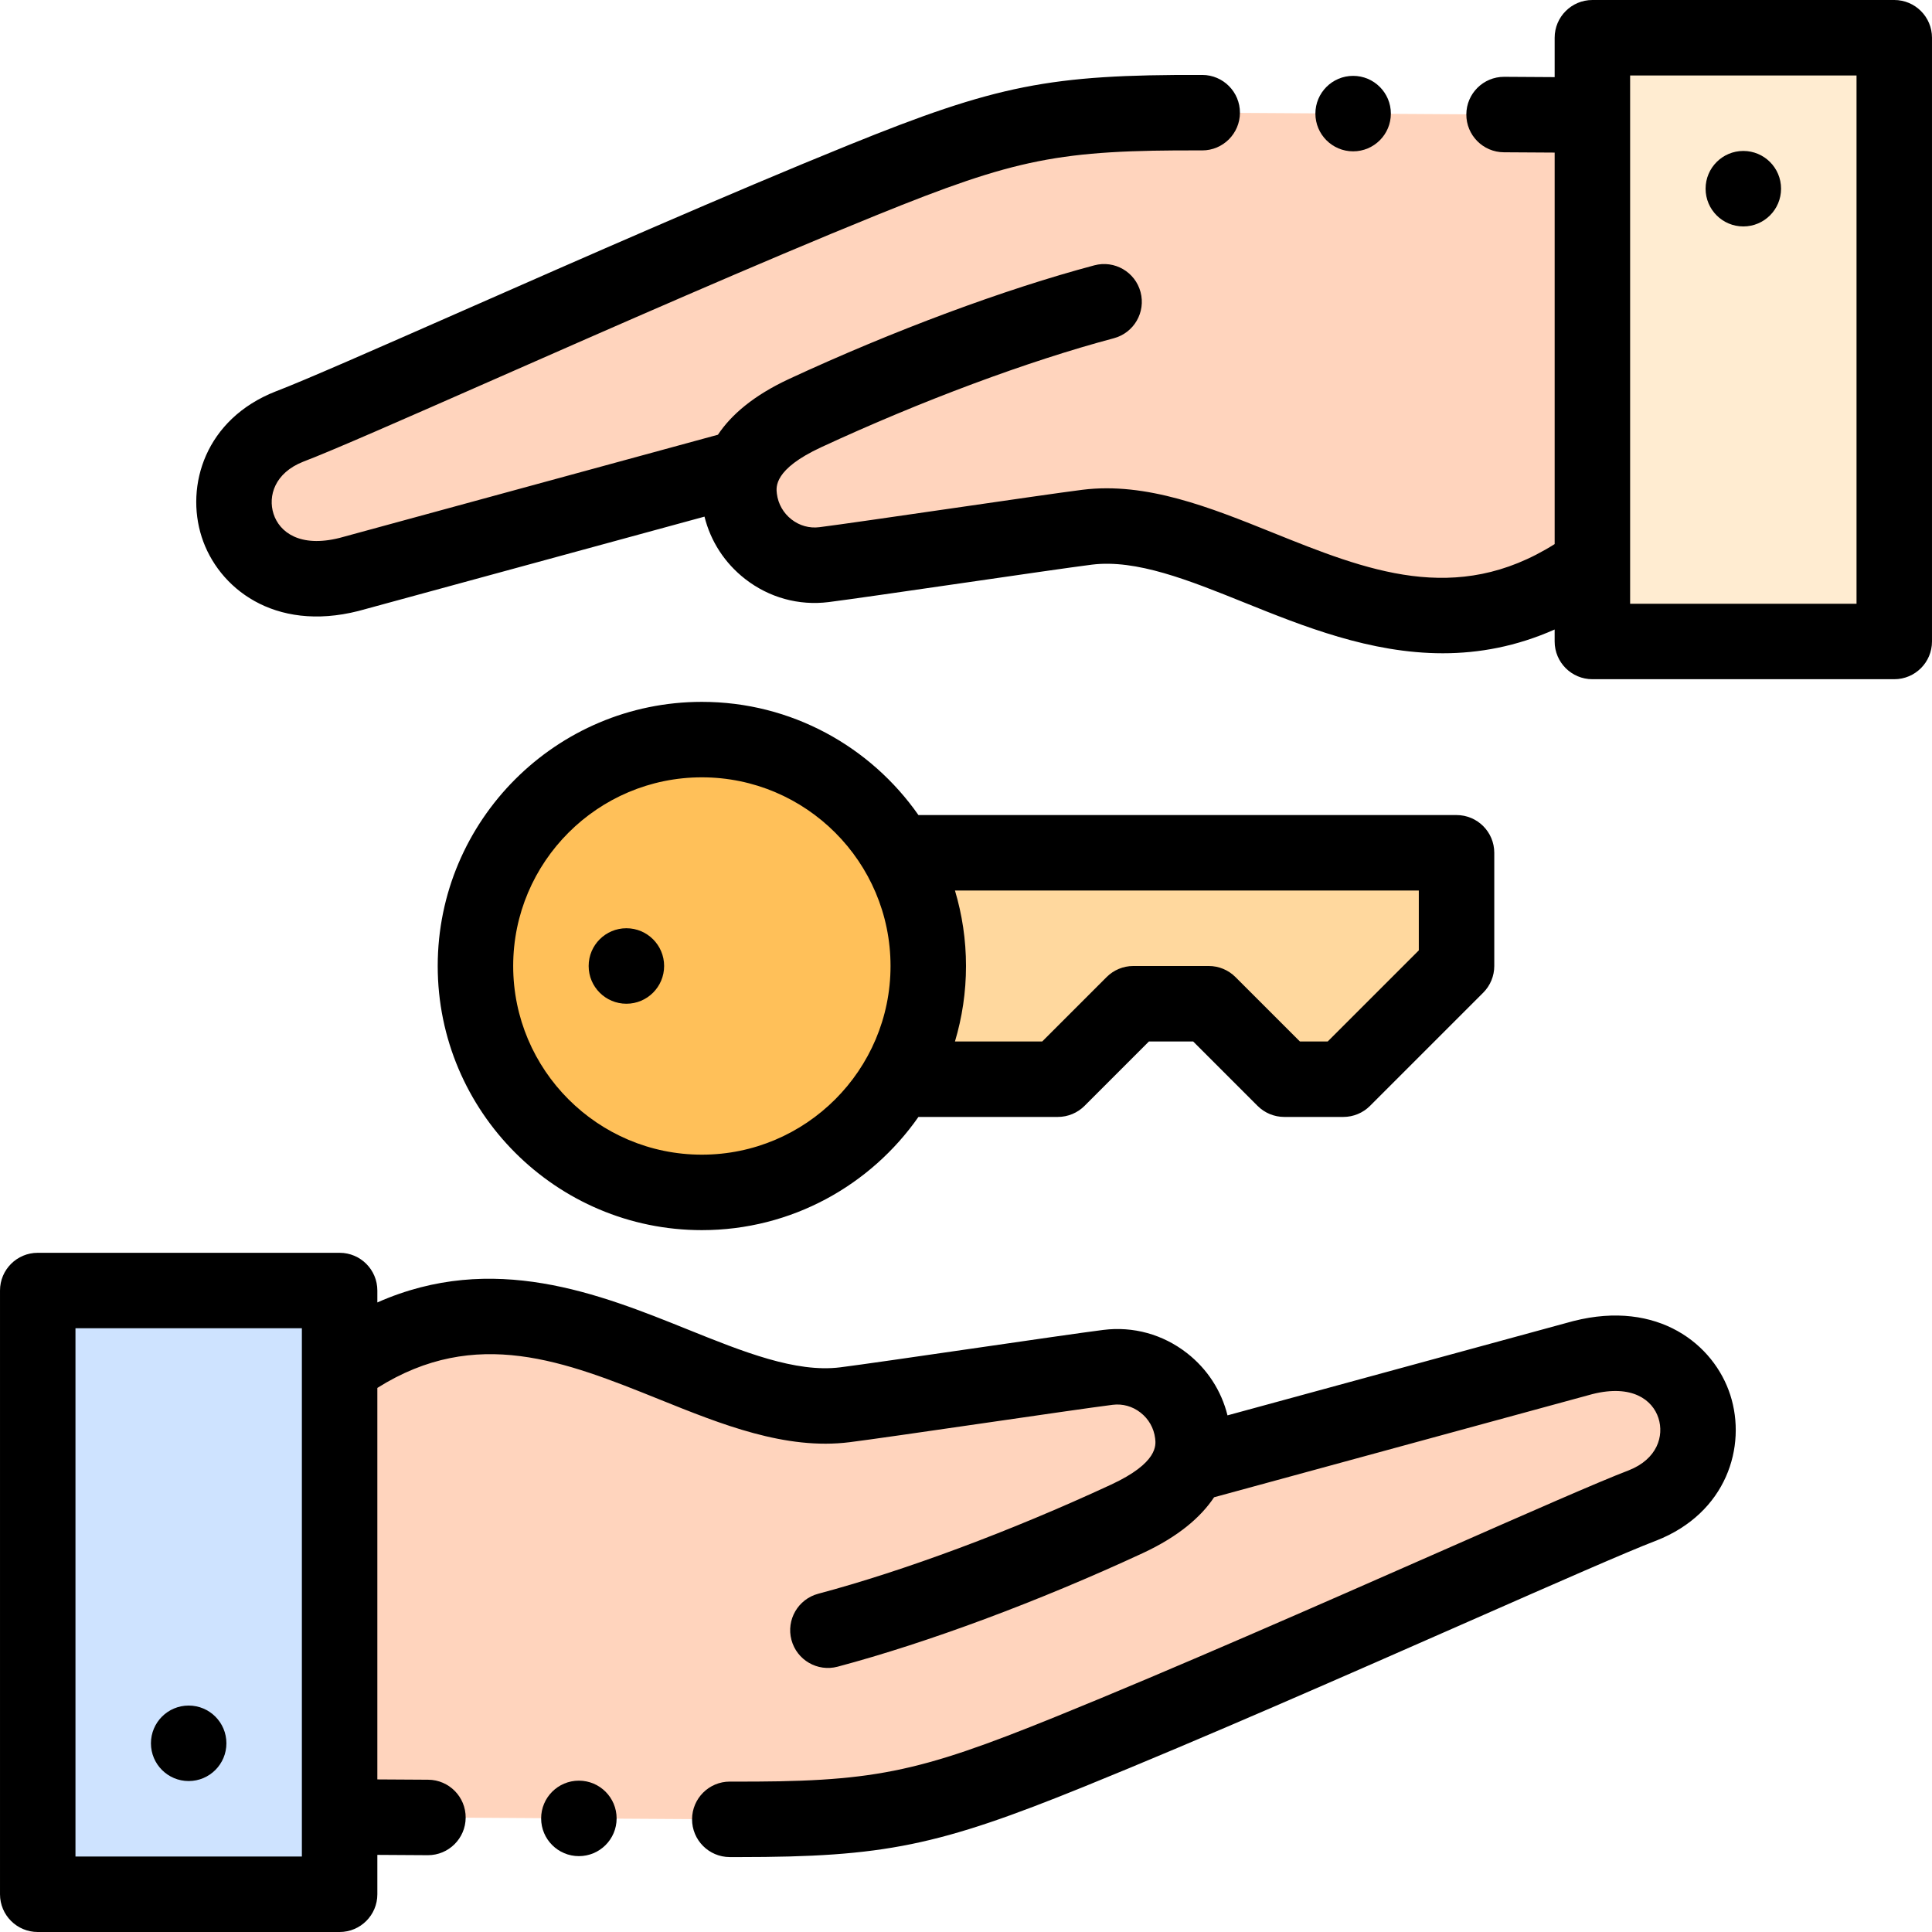
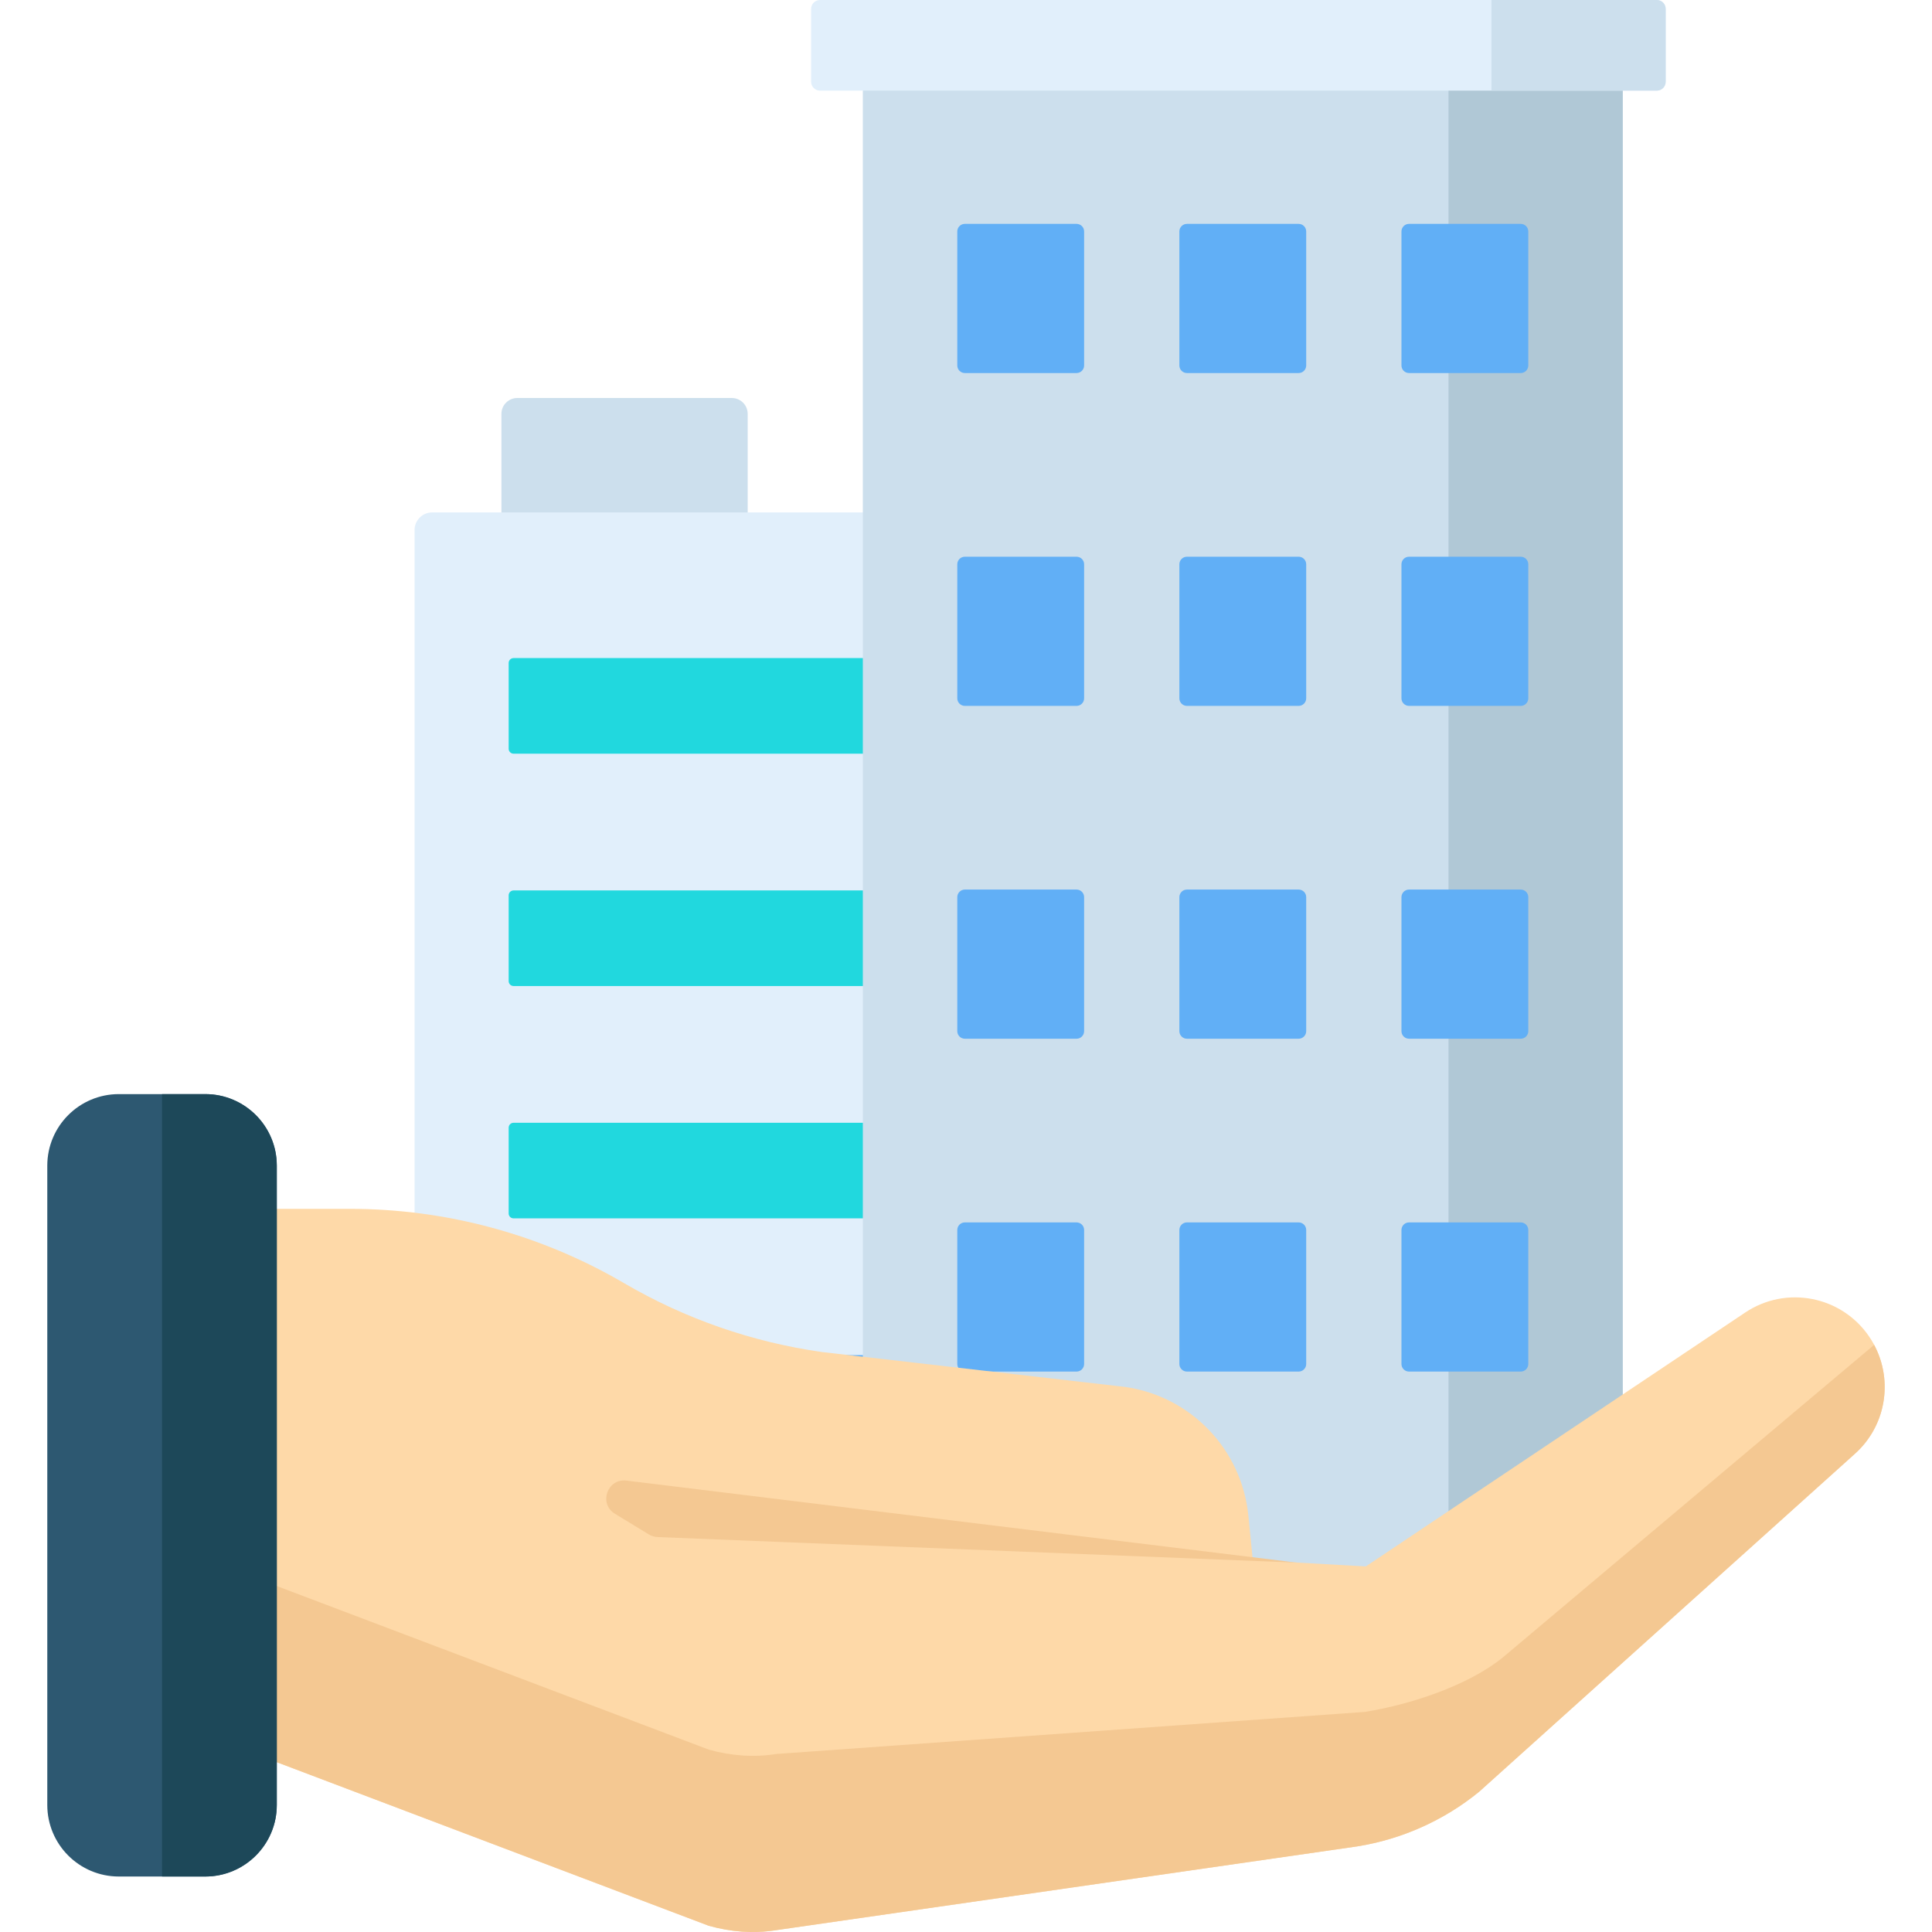
- <svg xmlns="http://www.w3.org/2000/svg" height="512pt" viewBox="0 0 512 512.001" width="512pt">
-   <g fill-rule="evenodd">
-     <path d="m223.922 372.277c-38.684 4.859-82.453-47.266-133.922-9.773v118.996l100.016.625c42.066.266 54.059-1.898 93.434-17.871 54.746-22.207 134.121-58.555 151.809-65.281 25.727-10.086 16.09-47.289-15.797-39.195l-104.441 28.48c1.004-2.477 1.41-5.23 1.031-8.312-1.367-11.047-11.457-18.957-22.418-17.582-10.508 1.32-59.207 8.594-69.711 9.914zm0 0" fill="#ffd4bd" />
-     <path d="m186 316c22.207 0 41.598-12.066 51.973-30 5.105-8.824 8.027-19.07 8.027-30s-2.922-21.176-8.027-30c-10.375-17.934-29.766-30-51.973-30-33.137 0-60 26.863-60 60s26.863 60 60 60zm0 0" fill="#ffc059" />
-     <path d="m237.973 286h42.367l20-20h20l20.004 20h15.656l30-30v-30h-148.027c5.105 8.824 8.027 19.07 8.027 30s-2.922 21.176-8.027 30zm0 0" fill="#ffd89e" />
-     <path d="m288.078 139.723c38.684-4.859 82.453 47.266 133.922 9.773v-118.996l-100.016-.625c-42.066-.262-54.059 1.902-93.434 17.875-54.742 22.207-134.121 58.551-151.809 65.281-25.727 10.086-16.086 47.289 15.797 39.195l104.441-28.48c-1.004 2.473-1.41 5.23-1.031 8.309 1.367 11.047 11.457 18.961 22.418 17.582 10.508-1.32 59.207-8.594 69.711-9.914zm0 0" fill="#ffd4bd" />
-     <path d="m10 342h80v160h-80zm0 0" fill="#cee3ff" />
-     <path d="m422 10h80v160h-80zm0 0" fill="#ffecd1" />
+ <svg xmlns="http://www.w3.org/2000/svg" version="1.1" id="Capa_1" x="0px" y="0px" viewBox="0 0 512 512" style="enable-background:new 0 0 512 512;" xml:space="preserve">
+   <path style="fill:#CCDFED;" d="M193.938,105.475h-56.853c-2.322,0-4.205,1.883-4.205,4.205v44.568c0,2.322,1.883,4.205,4.205,4.205  h56.853c2.322,0,4.205-1.883,4.205-4.205V109.68C198.144,107.358,196.261,105.475,193.938,105.475z" />
+   <path style="fill:#E1EFFB;" d="M316.141,439.999h-201.61c-2.576,0-4.665-2.089-4.665-4.665V140.459c0-2.576,2.089-4.665,4.665-4.665  h201.61c2.576,0,4.665,2.089,4.665,4.665v294.875C320.806,437.911,318.718,439.999,316.141,439.999z" />
+   <g>
+     <path style="fill:#21D8DE;" d="M286.003,322.88H136.099c-0.717,0-1.299-0.581-1.299-1.299v-22.734c0-0.717,0.581-1.299,1.299-1.299   h149.905c0.717,0,1.299,0.581,1.299,1.299v22.734C287.302,322.299,286.72,322.88,286.003,322.88z" />
+     <path style="fill:#21D8DE;" d="M286.003,261.306H136.099c-0.717,0-1.299-0.581-1.299-1.299v-22.734   c0-0.717,0.581-1.299,1.299-1.299h149.905c0.717,0,1.299,0.581,1.299,1.299v22.734C287.302,260.725,286.72,261.306,286.003,261.306   z" />
+     <path style="fill:#21D8DE;" d="M286.003,199.732H136.099c-0.717,0-1.299-0.581-1.299-1.299V175.7c0-0.717,0.581-1.299,1.299-1.299   h149.905c0.717,0,1.299,0.581,1.299,1.299v22.734C287.302,199.151,286.72,199.732,286.003,199.732z" />
  </g>
-   <path d="m50 451.992c-5.523 0-10 4.477-10 10v.008c0 5.52 4.477 9.996 10 9.996s10-4.48 10-10.004c0-5.523-4.477-10-10-10zm0 0" />
-   <path d="m502 0h-80c-5.523 0-10 4.477-10 10v10.438l-13.344-.082c-.02 0-.043 0-.062 0-5.492 0-9.965 4.434-10 9.934-.035 5.523 4.414 10.031 9.938 10.066l13.469.082v103.75c-26.184 16.492-49.816 6.996-74.762-3.051-16.438-6.621-33.441-13.465-50.406-11.336-5.352.672-19.797 2.77-35.086 4.988-14.488 2.102-29.473 4.277-34.625 4.926-2.621.328-5.234-.402-7.359-2.055-2.168-1.691-3.551-4.117-3.887-6.836-.219-1.77-.801-6.477 11.73-12.293 26.527-12.301 54.797-22.832 77.562-28.891 5.336-1.422 8.512-6.898 7.09-12.238-1.418-5.336-6.895-8.508-12.234-7.09-23.836 6.344-53.301 17.309-80.832 30.078-9.578 4.441-15.465 9.609-18.934 14.82l-100.258 27.34c-10.547 2.652-15.957-1.547-17.508-6.363-1.523-4.742.316-10.855 7.859-13.832 7.848-2.988 26.578-11.234 50.281-21.664 31.414-13.824 70.504-31.031 101.676-43.676 37.043-15.027 48.332-17.293 86.258-17.156h.031c5.508 0 9.98-4.457 10-9.969.016-5.523-4.449-10.016-9.973-10.031-40.453-.137-54.488 2.664-93.832 18.625-31.445 12.754-70.684 30.023-102.215 43.898-22.566 9.934-42.059 18.512-49.395 21.301-.031.012-.062.023-.094.035-18.684 7.328-24.02 24.961-19.637 38.59 4.316 13.43 19.16 25.293 41.547 19.609.059-.016.113-.027.172-.047l91.527-24.957c1.625 6.539 5.367 12.316 10.777 16.527 6.348 4.941 14.211 7.113 22.137 6.117 5.344-.672 19.75-2.766 35.004-4.977 14.527-2.109 29.543-4.289 34.707-4.938 11.816-1.484 25.723 4.113 40.441 10.043 15.598 6.281 33.367 13.441 52.598 13.438 9.547 0 19.457-1.781 29.637-6.297v3.172c0 5.523 4.477 10 10 10h80c5.523 0 10-4.477 10-10v-160c0-5.523-4.477-10-10-10zm-10 160h-60v-129.426-.008s0-.008 0-.012v-10.555h60zm0 0" />
-   <path d="m462 60.008c5.523 0 10-4.477 10-10v-.008c0-5.52-4.477-9.996-10-9.996s-10 4.48-10 10.004c0 5.523 4.477 10 10 10zm0 0" />
-   <path d="m186 326c23.73 0 44.73-11.883 57.395-30h36.945c2.652 0 5.195-1.055 7.07-2.93l17.07-17.07h11.719l17.07 17.07c1.875 1.875 4.418 2.93 7.07 2.93h15.66c2.652 0 5.195-1.055 7.07-2.93l30-30c1.875-1.875 2.93-4.418 2.93-7.07v-30c0-5.52-4.477-10-10-10h-142.602c-12.668-18.117-33.664-30-57.398-30-38.598 0-70 31.402-70 70s31.402 70 70 70zm190-90v15.859l-24.141 24.141h-7.375l-17.074-17.07c-1.875-1.875-4.418-2.93-7.07-2.93h-20c-2.652 0-5.195 1.055-7.07 2.93l-17.07 17.07h-23.125c1.895-6.34 2.926-13.051 2.926-20s-1.031-13.66-2.926-20zm-190-30c27.57 0 50 22.43 50 50s-22.43 50-50 50-50-22.43-50-50 22.43-50 50-50zm0 0" />
-   <path d="m166 266c5.523 0 10-4.48 10-10.004 0-5.523-4.477-10-10-10s-10 4.477-10 10v.008c0 5.523 4.477 9.996 10 9.996zm0 0" />
-   <path d="m358.594 40.105h.004c5.523 0 9.996-4.48 9.996-10 0-5.523-4.48-10-10-10-5.523 0-10 4.477-10 10 0 5.52 4.477 10 10 10zm0 0" />
-   <path d="m417 350.082c-.059.016-.113.027-.172.047l-91.527 24.957c-1.625-6.539-5.367-12.316-10.777-16.527-6.348-4.941-14.211-7.113-22.137-6.117-5.344.672-19.75 2.766-35.004 4.977-14.527 2.109-29.543 4.289-34.707 4.938-11.812 1.48-25.723-4.113-40.441-10.043-23.344-9.398-51.559-20.758-82.234-7.152v-3.156c0-5.523-4.477-10-10-10h-80c-5.523 0-10 4.477-10 10v159.996c0 5.523 4.477 10 10 10h80c5.523 0 10-4.477 10-10v-10.438l13.344.082h.062c5.492 0 9.965-4.434 10-9.938.035-5.52-4.414-10.027-9.938-10.062l-13.469-.082v-103.75c26.184-16.492 49.816-6.996 74.762 3.047 16.441 6.625 33.449 13.469 50.406 11.336 5.355-.672 19.797-2.766 35.086-4.984 14.488-2.105 29.473-4.277 34.625-4.926 2.621-.328 5.234.398 7.359 2.055 2.172 1.691 3.551 4.117 3.887 6.836.219 1.77.805 6.477-11.73 12.289-26.527 12.305-54.793 22.836-77.559 28.895-5.336 1.422-8.512 6.898-7.094 12.234 1.422 5.34 6.902 8.508 12.234 7.094 23.836-6.344 53.301-17.309 80.836-30.078 9.574-4.441 15.461-9.609 18.934-14.82l100.254-27.34c10.543-2.656 15.957 1.547 17.508 6.363 1.523 4.742-.316 10.855-7.855 13.832-7.844 2.988-26.582 11.234-50.289 21.668-31.41 13.824-70.5 31.027-101.672 43.672-37.043 15.027-48.355 17.301-86.258 17.156-.008 0-.02 0-.031 0-5.508 0-9.98 4.457-10 9.969-.016 5.523 4.449 10.016 9.973 10.031.816.004 1.621.004 2.418.004 38.617 0 52.867-2.988 91.414-18.629 31.441-12.754 70.684-30.023 102.211-43.898 22.57-9.934 42.062-18.512 49.395-21.301.031-.012.062-.023.098-.035 18.684-7.328 24.02-24.961 19.637-38.59-4.316-13.426-19.16-25.289-41.547-19.609zm-397 141.918v-140h60v129.438.012 10.551zm0 0" />
-   <path d="m153.41 471.895h-.008c-5.523 0-9.996 4.48-9.996 10 0 5.523 4.48 10 10.004 10 5.523 0 10-4.477 10-10 0-5.52-4.477-10-10-10zm0 0" />
+   <path style="fill:#61AFF6;" d="M286.003,384.455H136.099c-0.717,0-1.299-0.581-1.299-1.299v-22.734c0-0.717,0.581-1.299,1.299-1.299  h149.905c0.717,0,1.299,0.581,1.299,1.299v22.734C287.302,383.873,286.72,384.455,286.003,384.455z" />
+   <rect x="228.66" y="6.793" style="fill:#CCDFED;" width="201.37" height="433.21" />
+   <rect x="383.87" y="6.793" style="fill:#B0C8D6;" width="46.17" height="433.21" />
+   <path style="fill:#E1EFFB;" d="M439.069,0H217.311c-1.302,0-2.357,1.055-2.357,2.357v19.306c0,1.302,1.055,2.357,2.357,2.357  h221.758c1.302,0,2.357-1.055,2.357-2.357V2.357C441.426,1.055,440.371,0,439.069,0z" />
+   <g>
+     <path style="fill:#61AFF6;" d="M285.297,98.86h-29.601c-1.107,0-2.005-0.898-2.005-2.005v-35.52c0-1.107,0.898-2.005,2.005-2.005   h29.601c1.107,0,2.005,0.898,2.005,2.005v35.52C287.302,97.962,286.404,98.86,285.297,98.86z" />
+     <path style="fill:#61AFF6;" d="M344.152,98.86h-29.601c-1.107,0-2.005-0.898-2.005-2.005v-35.52c0-1.107,0.898-2.005,2.005-2.005   h29.601c1.107,0,2.005,0.898,2.005,2.005v35.52C346.157,97.962,345.259,98.86,344.152,98.86z" />
+     <path style="fill:#61AFF6;" d="M403.007,98.86h-29.601c-1.107,0-2.005-0.898-2.005-2.005v-35.52c0-1.107,0.898-2.005,2.005-2.005   h29.601c1.107,0,2.005,0.898,2.005,2.005v35.52C405.012,97.962,404.114,98.86,403.007,98.86z" />
+     <path style="fill:#61AFF6;" d="M285.297,187.067h-29.601c-1.107,0-2.005-0.898-2.005-2.005v-35.52c0-1.107,0.898-2.005,2.005-2.005   h29.601c1.107,0,2.005,0.898,2.005,2.005v35.52C287.302,186.169,286.404,187.067,285.297,187.067z" />
+     <path style="fill:#61AFF6;" d="M344.152,187.067h-29.601c-1.107,0-2.005-0.898-2.005-2.005v-35.52c0-1.107,0.898-2.005,2.005-2.005   h29.601c1.107,0,2.005,0.898,2.005,2.005v35.52C346.157,186.169,345.259,187.067,344.152,187.067z" />
+     <path style="fill:#61AFF6;" d="M403.007,187.067h-29.601c-1.107,0-2.005-0.898-2.005-2.005v-35.52c0-1.107,0.898-2.005,2.005-2.005   h29.601c1.107,0,2.005,0.898,2.005,2.005v35.52C405.012,186.169,404.114,187.067,403.007,187.067z" />
+     <path style="fill:#61AFF6;" d="M285.297,275.274h-29.601c-1.107,0-2.005-0.898-2.005-2.005v-35.52c0-1.107,0.898-2.005,2.005-2.005   h29.601c1.107,0,2.005,0.898,2.005,2.005v35.52C287.302,274.376,286.404,275.274,285.297,275.274z" />
+     <path style="fill:#61AFF6;" d="M344.152,275.274h-29.601c-1.107,0-2.005-0.898-2.005-2.005v-35.52c0-1.107,0.898-2.005,2.005-2.005   h29.601c1.107,0,2.005,0.898,2.005,2.005v35.52C346.157,274.376,345.259,275.274,344.152,275.274z" />
+     <path style="fill:#61AFF6;" d="M403.007,275.274h-29.601c-1.107,0-2.005-0.898-2.005-2.005v-35.52c0-1.107,0.898-2.005,2.005-2.005   h29.601c1.107,0,2.005,0.898,2.005,2.005v35.52C405.012,274.376,404.114,275.274,403.007,275.274z" />
+     <path style="fill:#61AFF6;" d="M344.152,363.481h-29.601c-1.107,0-2.005-0.898-2.005-2.005v-35.52c0-1.107,0.898-2.005,2.005-2.005   h29.601c1.107,0,2.005,0.898,2.005,2.005v35.52C346.157,362.583,345.259,363.481,344.152,363.481z" />
+     <path style="fill:#61AFF6;" d="M285.297,363.481h-29.601c-1.107,0-2.005-0.898-2.005-2.005v-35.52c0-1.107,0.898-2.005,2.005-2.005   h29.601c1.107,0,2.005,0.898,2.005,2.005v35.52C287.302,362.583,286.404,363.481,285.297,363.481z" />
+     <path style="fill:#61AFF6;" d="M403.007,363.481h-29.601c-1.107,0-2.005-0.898-2.005-2.005v-35.52c0-1.107,0.898-2.005,2.005-2.005   h29.601c1.107,0,2.005,0.898,2.005,2.005v35.52C405.012,362.583,404.114,363.481,403.007,363.481z" />
+   </g>
+   <path style="fill:#FED9A8;" d="M462.459,347.858l-100.505,67.263l-29.953-1.681l-1.172-11.79  c-1.745-17.55-15.258-31.634-32.72-34.105l-80.254-9.24c-18.513-2.62-36.338-8.823-52.476-18.264l0,0  c-22.034-12.889-47.101-19.683-72.628-19.683H34.888v132.076l152.925,57.91c5.779,1.632,11.849,2.12,17.781,1.183  c0.036-0.006,0.071-0.011,0.107-0.017l153.959-22.193c11.861-1.894,23.01-6.889,32.318-14.481l99.506-89.495  c8.93-7.93,10.586-21.256,3.867-31.13l0,0C488.001,343.408,473.304,340.57,462.459,347.858z" />
+   <g>
+     <path style="fill:#F4C892;" d="M496.664,356.406l-98.354,82.791c-9.308,7.591-24.781,12.587-36.642,14.481l-155.967,11.149   c-0.036,0.006-0.071,0.011-0.107,0.017c-5.932,0.937-12.002,0.449-17.781-1.183L34.888,405.75v46.684l152.925,57.91   c2.89,0.816,5.852,1.346,8.833,1.555c0.745,0.052,1.492,0.084,2.239,0.096c2.241,0.035,4.485-0.116,6.709-0.468   c0.036-0.006,0.071-0.011,0.107-0.017l153.959-22.193c3.707-0.592,7.344-1.487,10.877-2.669c0.707-0.237,1.409-0.484,2.107-0.744   c3.49-1.296,6.869-2.878,10.103-4.727c0.647-0.37,1.288-0.751,1.923-1.142c2.54-1.565,4.982-3.301,7.309-5.199l99.506-89.495   C499.77,377.985,501.78,365.987,496.664,356.406z" />
+     <path style="fill:#F4C892;" d="M343.663,414.115l-169.413-6.779c-0.809-0.032-1.596-0.27-2.287-0.691l-8.999-5.481   c-4.376-2.666-2.031-9.415,3.056-8.793L343.663,414.115z" />
+   </g>
+   <path style="fill:#2D5871;" d="M54.389,497.296H31.496c-10.474,0-18.964-8.491-18.964-18.964V308.914  c0-10.474,8.491-18.964,18.964-18.964H54.39c10.474,0,18.964,8.491,18.964,18.964v169.418  C73.353,488.806,64.863,497.296,54.389,497.296z" />
+   <path style="fill:#CCDFED;" d="M439.069,0h-43.813v24.02h43.813c1.302,0,2.357-1.055,2.357-2.357V2.357  C441.426,1.055,440.371,0,439.069,0z" />
+   <path style="fill:#1D4859;" d="M54.389,289.95H42.943v207.347H54.39c10.474,0,18.964-8.49,18.964-18.964V308.914  C73.353,298.44,64.863,289.95,54.389,289.95z" />
+   <g>
+ </g>
+   <g>
+ </g>
+   <g>
+ </g>
+   <g>
+ </g>
+   <g>
+ </g>
+   <g>
+ </g>
+   <g>
+ </g>
+   <g>
+ </g>
+   <g>
+ </g>
+   <g>
+ </g>
+   <g>
+ </g>
+   <g>
+ </g>
+   <g>
+ </g>
+   <g>
+ </g>
+   <g>
+ </g>
</svg>
